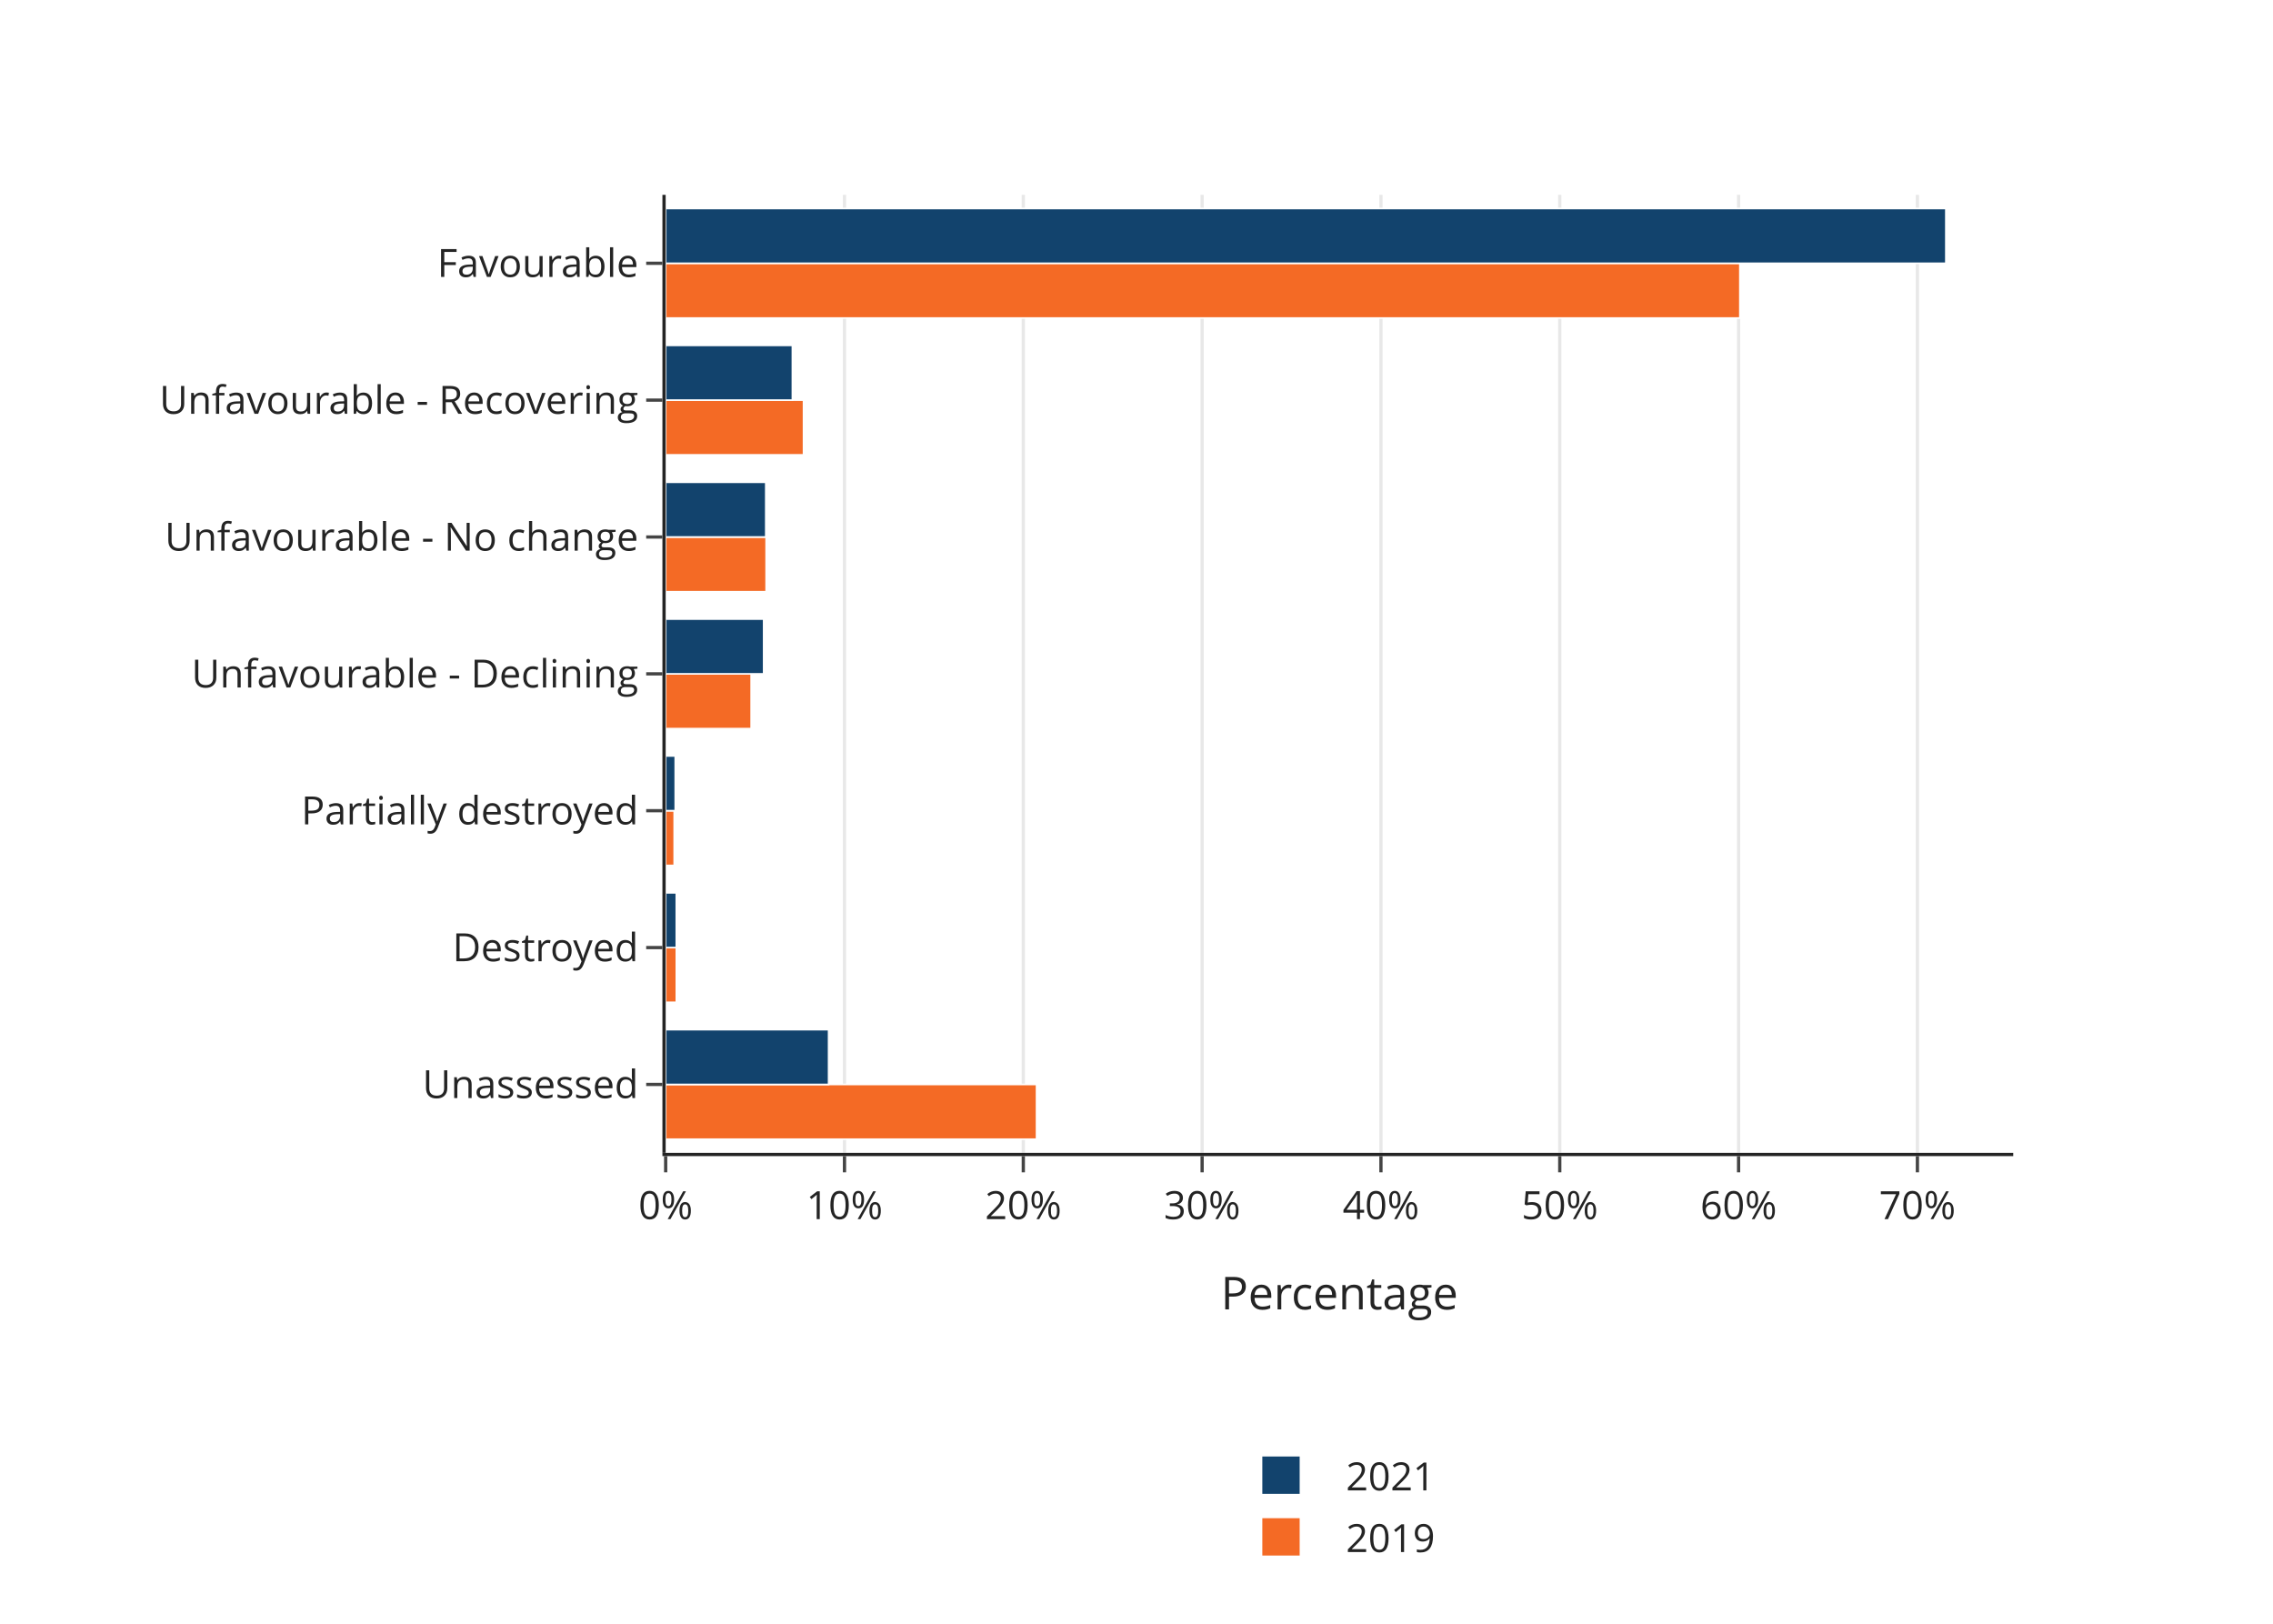
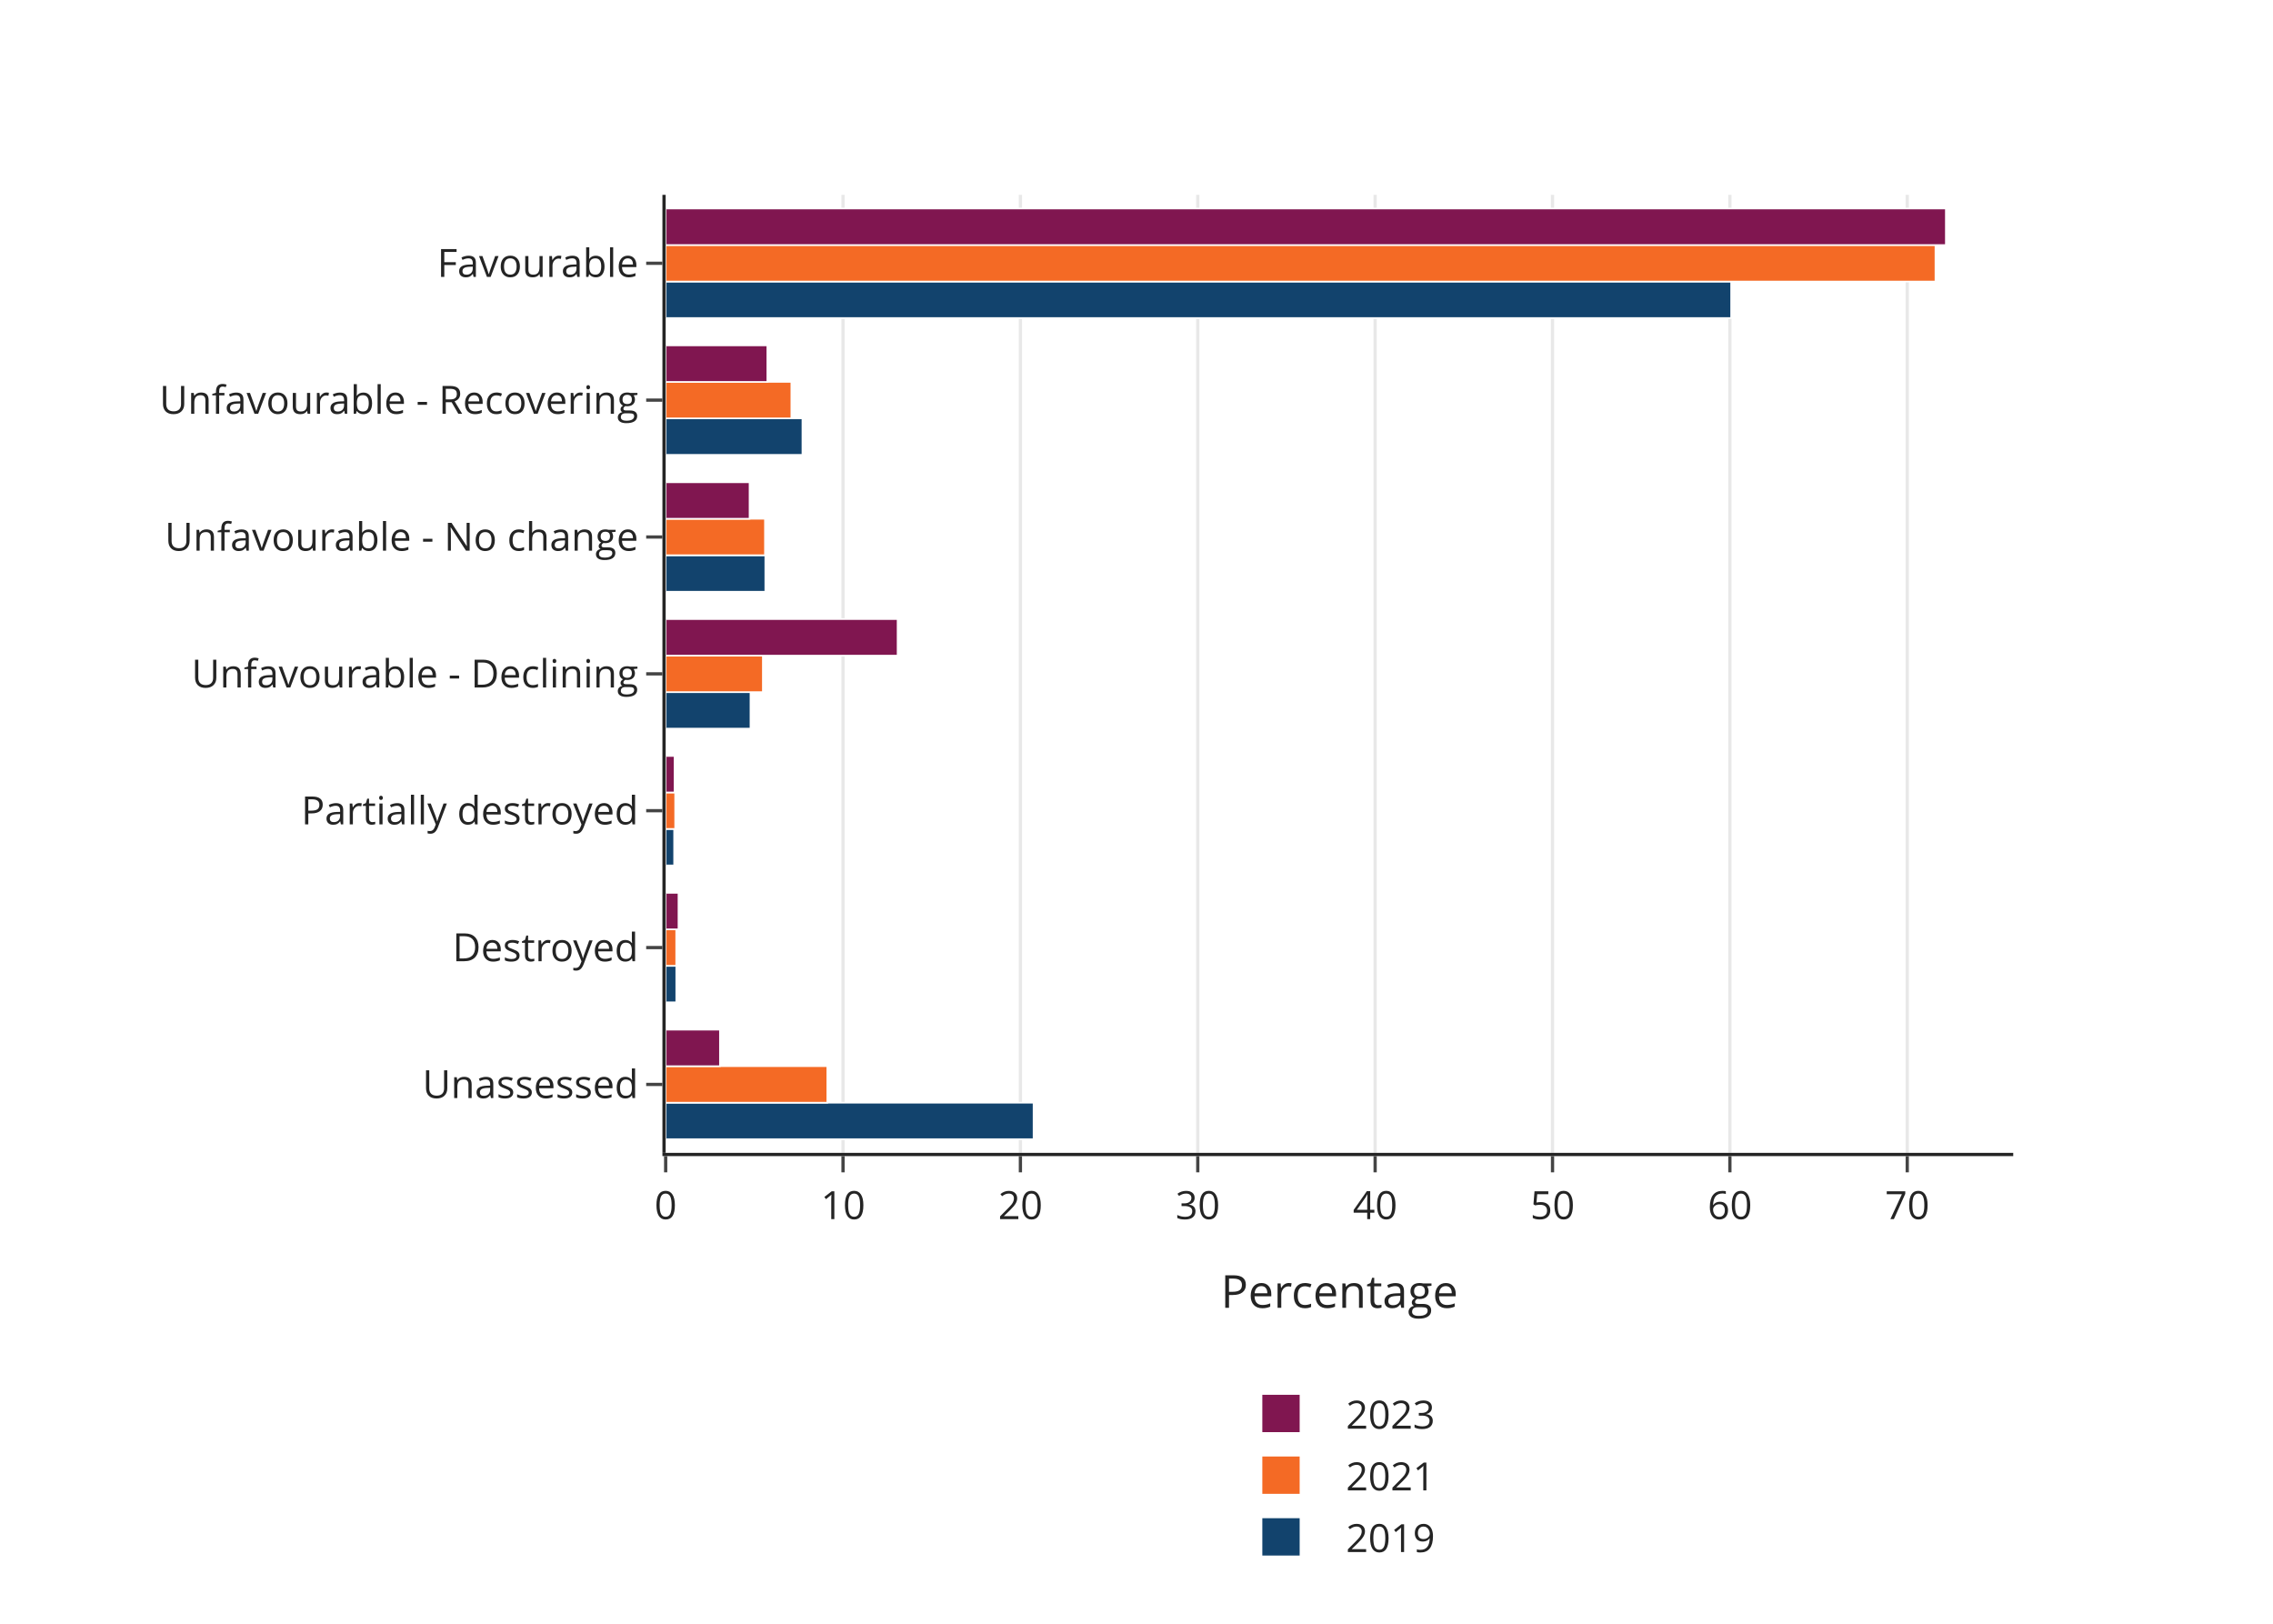
<svg xmlns="http://www.w3.org/2000/svg" class="main-svg" width="700" height="500" style="" viewBox="0 0 700 500">
  <rect x="0" y="0" width="700" height="500" style="fill: rgb(255, 255, 255); fill-opacity: 1;" />
-   <defs id="defs-2e4022">
+   <defs id="defs-0d8be6">
    <g class="clips">
-       <clipPath id="clip2e4022xyplot" class="plotclip">
+       <clipPath id="clip0d8be6xyplot" class="plotclip">
        <rect width="415" height="295" />
      </clipPath>
-       <clipPath class="axesclip" id="clip2e4022x">
+       <clipPath class="axesclip" id="clip0d8be6x">
        <rect x="205" y="0" width="415" height="500" />
      </clipPath>
-       <clipPath class="axesclip" id="clip2e4022y">
+       <clipPath class="axesclip" id="clip0d8be6y">
        <rect x="0" y="60" width="700" height="295" />
      </clipPath>
-       <clipPath class="axesclip" id="clip2e4022xy">
+       <clipPath class="axesclip" id="clip0d8be6xy">
        <rect x="205" y="60" width="415" height="295" />
      </clipPath>
    </g>
    <g class="gradients" />
    <g class="patterns" />
  </defs>
  <g class="bglayer" />
  <g class="layer-below">
    <g class="imagelayer" />
    <g class="shapelayer" />
  </g>
  <g class="cartesianlayer">
    <g class="subplot xy">
      <g class="layer-subplot">
        <g class="shapelayer" />
        <g class="imagelayer" />
      </g>
      <g class="minor-gridlayer">
        <g class="x" />
        <g class="y" />
      </g>
      <g class="gridlayer">
        <g class="x">
-           <path class="xgrid crisp" transform="translate(260.07,0)" d="M0,60v295" style="stroke: rgb(232, 232, 232); stroke-opacity: 1; stroke-width: 1px;" />
-           <path class="xgrid crisp" transform="translate(315.14,0)" d="M0,60v295" style="stroke: rgb(232, 232, 232); stroke-opacity: 1; stroke-width: 1px;" />
-           <path class="xgrid crisp" transform="translate(370.21,0)" d="M0,60v295" style="stroke: rgb(232, 232, 232); stroke-opacity: 1; stroke-width: 1px;" />
-           <path class="xgrid crisp" transform="translate(425.28,0)" d="M0,60v295" style="stroke: rgb(232, 232, 232); stroke-opacity: 1; stroke-width: 1px;" />
-           <path class="xgrid crisp" transform="translate(480.35,0)" d="M0,60v295" style="stroke: rgb(232, 232, 232); stroke-opacity: 1; stroke-width: 1px;" />
-           <path class="xgrid crisp" transform="translate(535.42,0)" d="M0,60v295" style="stroke: rgb(232, 232, 232); stroke-opacity: 1; stroke-width: 1px;" />
-           <path class="xgrid crisp" transform="translate(590.49,0)" d="M0,60v295" style="stroke: rgb(232, 232, 232); stroke-opacity: 1; stroke-width: 1px;" />
+           <path class="xgrid crisp" transform="translate(259.62,0)" d="M0,60v295" style="stroke: rgb(232, 232, 232); stroke-opacity: 1; stroke-width: 1px;" />
+           <path class="xgrid crisp" transform="translate(314.25,0)" d="M0,60v295" style="stroke: rgb(232, 232, 232); stroke-opacity: 1; stroke-width: 1px;" />
+           <path class="xgrid crisp" transform="translate(368.87,0)" d="M0,60v295" style="stroke: rgb(232, 232, 232); stroke-opacity: 1; stroke-width: 1px;" />
+           <path class="xgrid crisp" transform="translate(423.49,0)" d="M0,60v295" style="stroke: rgb(232, 232, 232); stroke-opacity: 1; stroke-width: 1px;" />
+           <path class="xgrid crisp" transform="translate(478.12,0)" d="M0,60v295" style="stroke: rgb(232, 232, 232); stroke-opacity: 1; stroke-width: 1px;" />
+           <path class="xgrid crisp" transform="translate(532.74,0)" d="M0,60v295" style="stroke: rgb(232, 232, 232); stroke-opacity: 1; stroke-width: 1px;" />
+           <path class="xgrid crisp" transform="translate(587.36,0)" d="M0,60v295" style="stroke: rgb(232, 232, 232); stroke-opacity: 1; stroke-width: 1px;" />
        </g>
        <g class="y" />
      </g>
      <g class="zerolinelayer" />
+       <g class="layer-between">
+         <g class="shapelayer" />
+         <g class="imagelayer" />
+       </g>
      <path class="xlines-below" />
      <path class="ylines-below" />
      <g class="overlines-below" />
      <g class="xaxislayer-below" />
      <g class="yaxislayer-below" />
      <g class="overaxes-below" />
-       <g class="plot" transform="translate(205,60)" clip-path="url(#clip2e4022xyplot)">
+       <g class="plot" transform="translate(205,60)" clip-path="url(#clip0d8be6xyplot)">
        <g class="barlayer mlayer">
          <g class="trace bars" style="opacity: 1;">
            <g class="points">
              <g class="point">
-                 <path d="M0,37.93V21.07H330.82V37.93Z" style="vector-effect: non-scaling-stroke; opacity: 1; stroke-width: 0.5px; fill: rgb(244, 106, 37); fill-opacity: 1; stroke: rgb(255, 255, 255); stroke-opacity: 1;" />
-               </g>
-               <g class="point">
-                 <path d="M0,80.07V63.21H42.46V80.07Z" style="vector-effect: non-scaling-stroke; opacity: 1; stroke-width: 0.5px; fill: rgb(244, 106, 37); fill-opacity: 1; stroke: rgb(255, 255, 255); stroke-opacity: 1;" />
-               </g>
-               <g class="point">
-                 <path d="M0,122.21V105.36H30.94V122.21Z" style="vector-effect: non-scaling-stroke; opacity: 1; stroke-width: 0.5px; fill: rgb(244, 106, 37); fill-opacity: 1; stroke: rgb(255, 255, 255); stroke-opacity: 1;" />
-               </g>
-               <g class="point">
-                 <path d="M0,164.36V147.5H26.33V164.36Z" style="vector-effect: non-scaling-stroke; opacity: 1; stroke-width: 0.5px; fill: rgb(244, 106, 37); fill-opacity: 1; stroke: rgb(255, 255, 255); stroke-opacity: 1;" />
-               </g>
-               <g class="point">
-                 <path d="M0,206.5V189.64H2.63V206.5Z" style="vector-effect: non-scaling-stroke; opacity: 1; stroke-width: 0.5px; fill: rgb(244, 106, 37); fill-opacity: 1; stroke: rgb(255, 255, 255); stroke-opacity: 1;" />
-               </g>
-               <g class="point">
-                 <path d="M0,248.64V231.79H3.29V248.64Z" style="vector-effect: non-scaling-stroke; opacity: 1; stroke-width: 0.5px; fill: rgb(244, 106, 37); fill-opacity: 1; stroke: rgb(255, 255, 255); stroke-opacity: 1;" />
-               </g>
-               <g class="point">
-                 <path d="M0,290.79V273.93H114.22V290.79Z" style="vector-effect: non-scaling-stroke; opacity: 1; stroke-width: 0.5px; fill: rgb(244, 106, 37); fill-opacity: 1; stroke: rgb(255, 255, 255); stroke-opacity: 1;" />
+                 <path d="M0,37.93V26.69H328.13V37.93Z" style="vector-effect: none; opacity: 1; stroke-width: 0.5px; fill: rgb(18, 67, 109); fill-opacity: 1; stroke: rgb(255, 255, 255); stroke-opacity: 1;" />
+               </g>
+               <g class="point">
+                 <path d="M0,80.07V68.83H42.12V80.07Z" style="vector-effect: none; opacity: 1; stroke-width: 0.5px; fill: rgb(18, 67, 109); fill-opacity: 1; stroke: rgb(255, 255, 255); stroke-opacity: 1;" />
+               </g>
+               <g class="point">
+                 <path d="M0,122.21V110.98H30.69V122.21Z" style="vector-effect: none; opacity: 1; stroke-width: 0.5px; fill: rgb(18, 67, 109); fill-opacity: 1; stroke: rgb(255, 255, 255); stroke-opacity: 1;" />
+               </g>
+               <g class="point">
+                 <path d="M0,164.36V153.12H26.12V164.36Z" style="vector-effect: none; opacity: 1; stroke-width: 0.5px; fill: rgb(18, 67, 109); fill-opacity: 1; stroke: rgb(255, 255, 255); stroke-opacity: 1;" />
+               </g>
+               <g class="point">
+                 <path d="M0,206.5V195.26H2.61V206.5Z" style="vector-effect: none; opacity: 1; stroke-width: 0.5px; fill: rgb(18, 67, 109); fill-opacity: 1; stroke: rgb(255, 255, 255); stroke-opacity: 1;" />
+               </g>
+               <g class="point">
+                 <path d="M0,248.64V237.4H3.27V248.64Z" style="vector-effect: none; opacity: 1; stroke-width: 0.5px; fill: rgb(18, 67, 109); fill-opacity: 1; stroke: rgb(255, 255, 255); stroke-opacity: 1;" />
+               </g>
+               <g class="point">
+                 <path d="M0,290.79V279.55H113.3V290.79Z" style="vector-effect: none; opacity: 1; stroke-width: 0.5px; fill: rgb(18, 67, 109); fill-opacity: 1; stroke: rgb(255, 255, 255); stroke-opacity: 1;" />
              </g>
            </g>
          </g>
          <g class="trace bars" style="opacity: 1;">
            <g class="points">
              <g class="point">
-                 <path d="M0,21.07V4.21H394.25V21.07Z" style="vector-effect: non-scaling-stroke; opacity: 1; stroke-width: 0.5px; fill: rgb(18, 67, 109); fill-opacity: 1; stroke: rgb(255, 255, 255); stroke-opacity: 1;" />
-               </g>
-               <g class="point">
-                 <path d="M0,63.21V46.36H39.03V63.21Z" style="vector-effect: non-scaling-stroke; opacity: 1; stroke-width: 0.5px; fill: rgb(18, 67, 109); fill-opacity: 1; stroke: rgb(255, 255, 255); stroke-opacity: 1;" />
-               </g>
-               <g class="point">
-                 <path d="M0,105.36V88.5H30.83V105.36Z" style="vector-effect: non-scaling-stroke; opacity: 1; stroke-width: 0.5px; fill: rgb(18, 67, 109); fill-opacity: 1; stroke: rgb(255, 255, 255); stroke-opacity: 1;" />
-               </g>
-               <g class="point">
-                 <path d="M0,147.5V130.64H30.18V147.5Z" style="vector-effect: non-scaling-stroke; opacity: 1; stroke-width: 0.5px; fill: rgb(18, 67, 109); fill-opacity: 1; stroke: rgb(255, 255, 255); stroke-opacity: 1;" />
-               </g>
-               <g class="point">
-                 <path d="M0,189.64V172.79H2.95V189.64Z" style="vector-effect: non-scaling-stroke; opacity: 1; stroke-width: 0.5px; fill: rgb(18, 67, 109); fill-opacity: 1; stroke: rgb(255, 255, 255); stroke-opacity: 1;" />
-               </g>
-               <g class="point">
-                 <path d="M0,231.79V214.93H3.28V231.79Z" style="vector-effect: non-scaling-stroke; opacity: 1; stroke-width: 0.5px; fill: rgb(18, 67, 109); fill-opacity: 1; stroke: rgb(255, 255, 255); stroke-opacity: 1;" />
-               </g>
-               <g class="point">
-                 <path d="M0,273.93V257.07H50.18V273.93Z" style="vector-effect: non-scaling-stroke; opacity: 1; stroke-width: 0.5px; fill: rgb(18, 67, 109); fill-opacity: 1; stroke: rgb(255, 255, 255); stroke-opacity: 1;" />
+                 <path d="M0,26.69V15.45H391.05V26.69Z" style="vector-effect: none; opacity: 1; stroke-width: 0.5px; fill: rgb(244, 106, 37); fill-opacity: 1; stroke: rgb(255, 255, 255); stroke-opacity: 1;" />
+               </g>
+               <g class="point">
+                 <path d="M0,68.83V57.6H38.71V68.83Z" style="vector-effect: none; opacity: 1; stroke-width: 0.5px; fill: rgb(244, 106, 37); fill-opacity: 1; stroke: rgb(255, 255, 255); stroke-opacity: 1;" />
+               </g>
+               <g class="point">
+                 <path d="M0,110.98V99.74H30.58V110.98Z" style="vector-effect: none; opacity: 1; stroke-width: 0.5px; fill: rgb(244, 106, 37); fill-opacity: 1; stroke: rgb(255, 255, 255); stroke-opacity: 1;" />
+               </g>
+               <g class="point">
+                 <path d="M0,153.12V141.88H29.93V153.12Z" style="vector-effect: none; opacity: 1; stroke-width: 0.5px; fill: rgb(244, 106, 37); fill-opacity: 1; stroke: rgb(255, 255, 255); stroke-opacity: 1;" />
+               </g>
+               <g class="point">
+                 <path d="M0,195.26V184.02H2.93V195.26Z" style="vector-effect: none; opacity: 1; stroke-width: 0.5px; fill: rgb(244, 106, 37); fill-opacity: 1; stroke: rgb(255, 255, 255); stroke-opacity: 1;" />
+               </g>
+               <g class="point">
+                 <path d="M0,237.4V226.17H3.25V237.4Z" style="vector-effect: none; opacity: 1; stroke-width: 0.5px; fill: rgb(244, 106, 37); fill-opacity: 1; stroke: rgb(255, 255, 255); stroke-opacity: 1;" />
+               </g>
+               <g class="point">
+                 <path d="M0,279.55V268.31H49.78V279.55Z" style="vector-effect: none; opacity: 1; stroke-width: 0.5px; fill: rgb(244, 106, 37); fill-opacity: 1; stroke: rgb(255, 255, 255); stroke-opacity: 1;" />
+               </g>
+             </g>
+           </g>
+           <g class="trace bars" style="opacity: 1;">
+             <g class="points">
+               <g class="point">
+                 <path d="M0,15.45V4.21H394.25V15.45Z" style="vector-effect: none; opacity: 1; stroke-width: 0.5px; fill: rgb(128, 22, 80); fill-opacity: 1; stroke: rgb(255, 255, 255); stroke-opacity: 1;" />
+               </g>
+               <g class="point">
+                 <path d="M0,57.6V46.36H31.31V57.6Z" style="vector-effect: none; opacity: 1; stroke-width: 0.5px; fill: rgb(128, 22, 80); fill-opacity: 1; stroke: rgb(255, 255, 255); stroke-opacity: 1;" />
+               </g>
+               <g class="point">
+                 <path d="M0,99.74V88.5H25.84V99.74Z" style="vector-effect: none; opacity: 1; stroke-width: 0.5px; fill: rgb(128, 22, 80); fill-opacity: 1; stroke: rgb(255, 255, 255); stroke-opacity: 1;" />
+               </g>
+               <g class="point">
+                 <path d="M0,141.88V130.64H71.43V141.88Z" style="vector-effect: none; opacity: 1; stroke-width: 0.5px; fill: rgb(128, 22, 80); fill-opacity: 1; stroke: rgb(255, 255, 255); stroke-opacity: 1;" />
+               </g>
+               <g class="point">
+                 <path d="M0,184.02V172.79H2.74V184.02Z" style="vector-effect: none; opacity: 1; stroke-width: 0.5px; fill: rgb(128, 22, 80); fill-opacity: 1; stroke: rgb(255, 255, 255); stroke-opacity: 1;" />
+               </g>
+               <g class="point">
+                 <path d="M0,226.17V214.93H3.95V226.17Z" style="vector-effect: none; opacity: 1; stroke-width: 0.5px; fill: rgb(128, 22, 80); fill-opacity: 1; stroke: rgb(255, 255, 255); stroke-opacity: 1;" />
+               </g>
+               <g class="point">
+                 <path d="M0,268.31V257.07H16.72V268.31Z" style="vector-effect: none; opacity: 1; stroke-width: 0.5px; fill: rgb(128, 22, 80); fill-opacity: 1; stroke: rgb(255, 255, 255); stroke-opacity: 1;" />
              </g>
            </g>
          </g>
        </g>
      </g>
      <g class="overplot" />
      <path class="xlines-above crisp" d="M204,355.5H620" style="fill: none; stroke-width: 1px; stroke: rgb(36, 36, 36); stroke-opacity: 1;" />
      <path class="ylines-above crisp" d="M204.5,60V355" style="fill: none; stroke-width: 1px; stroke: rgb(36, 36, 36); stroke-opacity: 1;" />
      <g class="overlines-above" />
      <g class="xaxislayer-above">
        <path class="xtick ticks crisp" d="M0,356v5" transform="translate(205,0)" style="stroke: rgb(68, 68, 68); stroke-opacity: 1; stroke-width: 1px;" />
-         <path class="xtick ticks crisp" d="M0,356v5" transform="translate(260.07,0)" style="stroke: rgb(68, 68, 68); stroke-opacity: 1; stroke-width: 1px;" />
-         <path class="xtick ticks crisp" d="M0,356v5" transform="translate(315.14,0)" style="stroke: rgb(68, 68, 68); stroke-opacity: 1; stroke-width: 1px;" />
-         <path class="xtick ticks crisp" d="M0,356v5" transform="translate(370.21,0)" style="stroke: rgb(68, 68, 68); stroke-opacity: 1; stroke-width: 1px;" />
-         <path class="xtick ticks crisp" d="M0,356v5" transform="translate(425.28,0)" style="stroke: rgb(68, 68, 68); stroke-opacity: 1; stroke-width: 1px;" />
-         <path class="xtick ticks crisp" d="M0,356v5" transform="translate(480.35,0)" style="stroke: rgb(68, 68, 68); stroke-opacity: 1; stroke-width: 1px;" />
-         <path class="xtick ticks crisp" d="M0,356v5" transform="translate(535.42,0)" style="stroke: rgb(68, 68, 68); stroke-opacity: 1; stroke-width: 1px;" />
-         <path class="xtick ticks crisp" d="M0,356v5" transform="translate(590.49,0)" style="stroke: rgb(68, 68, 68); stroke-opacity: 1; stroke-width: 1px;" />
-         <g class="xtick">
-           <text text-anchor="middle" x="0" y="375.4" transform="translate(205,0)" style="font-family: 'Open Sans', verdana, arial, sans-serif; font-size: 12px; fill: rgb(36, 36, 36); fill-opacity: 1; white-space: pre; opacity: 1;">0%</text>
-         </g>
-         <g class="xtick">
-           <text text-anchor="middle" x="0" y="375.4" style="font-family: 'Open Sans', verdana, arial, sans-serif; font-size: 12px; fill: rgb(36, 36, 36); fill-opacity: 1; white-space: pre; opacity: 1;" transform="translate(260.07,0)">10%</text>
-         </g>
-         <g class="xtick">
-           <text text-anchor="middle" x="0" y="375.4" style="font-family: 'Open Sans', verdana, arial, sans-serif; font-size: 12px; fill: rgb(36, 36, 36); fill-opacity: 1; white-space: pre; opacity: 1;" transform="translate(315.14,0)">20%</text>
-         </g>
-         <g class="xtick">
-           <text text-anchor="middle" x="0" y="375.4" style="font-family: 'Open Sans', verdana, arial, sans-serif; font-size: 12px; fill: rgb(36, 36, 36); fill-opacity: 1; white-space: pre; opacity: 1;" transform="translate(370.21,0)">30%</text>
-         </g>
-         <g class="xtick">
-           <text text-anchor="middle" x="0" y="375.4" style="font-family: 'Open Sans', verdana, arial, sans-serif; font-size: 12px; fill: rgb(36, 36, 36); fill-opacity: 1; white-space: pre; opacity: 1;" transform="translate(425.28,0)">40%</text>
-         </g>
-         <g class="xtick">
-           <text text-anchor="middle" x="0" y="375.4" style="font-family: 'Open Sans', verdana, arial, sans-serif; font-size: 12px; fill: rgb(36, 36, 36); fill-opacity: 1; white-space: pre; opacity: 1;" transform="translate(480.35,0)">50%</text>
-         </g>
-         <g class="xtick">
-           <text text-anchor="middle" x="0" y="375.4" style="font-family: 'Open Sans', verdana, arial, sans-serif; font-size: 12px; fill: rgb(36, 36, 36); fill-opacity: 1; white-space: pre; opacity: 1;" transform="translate(535.42,0)">60%</text>
-         </g>
-         <g class="xtick">
-           <text text-anchor="middle" x="0" y="375.4" style="font-family: 'Open Sans', verdana, arial, sans-serif; font-size: 12px; fill: rgb(36, 36, 36); fill-opacity: 1; white-space: pre; opacity: 1;" transform="translate(590.49,0)">70%</text>
+         <path class="xtick ticks crisp" d="M0,356v5" transform="translate(259.62,0)" style="stroke: rgb(68, 68, 68); stroke-opacity: 1; stroke-width: 1px;" />
+         <path class="xtick ticks crisp" d="M0,356v5" transform="translate(314.25,0)" style="stroke: rgb(68, 68, 68); stroke-opacity: 1; stroke-width: 1px;" />
+         <path class="xtick ticks crisp" d="M0,356v5" transform="translate(368.87,0)" style="stroke: rgb(68, 68, 68); stroke-opacity: 1; stroke-width: 1px;" />
+         <path class="xtick ticks crisp" d="M0,356v5" transform="translate(423.49,0)" style="stroke: rgb(68, 68, 68); stroke-opacity: 1; stroke-width: 1px;" />
+         <path class="xtick ticks crisp" d="M0,356v5" transform="translate(478.12,0)" style="stroke: rgb(68, 68, 68); stroke-opacity: 1; stroke-width: 1px;" />
+         <path class="xtick ticks crisp" d="M0,356v5" transform="translate(532.74,0)" style="stroke: rgb(68, 68, 68); stroke-opacity: 1; stroke-width: 1px;" />
+         <path class="xtick ticks crisp" d="M0,356v5" transform="translate(587.36,0)" style="stroke: rgb(68, 68, 68); stroke-opacity: 1; stroke-width: 1px;" />
+         <g class="xtick">
+           <text text-anchor="middle" x="0" y="375.4" transform="translate(205,0)" style="font-family: 'Open Sans', verdana, arial, sans-serif; font-size: 12px; fill: rgb(36, 36, 36); fill-opacity: 1; white-space: pre; opacity: 1;">0</text>
+         </g>
+         <g class="xtick">
+           <text text-anchor="middle" x="0" y="375.4" style="font-family: 'Open Sans', verdana, arial, sans-serif; font-size: 12px; fill: rgb(36, 36, 36); fill-opacity: 1; white-space: pre; opacity: 1;" transform="translate(259.62,0)">10</text>
+         </g>
+         <g class="xtick">
+           <text text-anchor="middle" x="0" y="375.4" style="font-family: 'Open Sans', verdana, arial, sans-serif; font-size: 12px; fill: rgb(36, 36, 36); fill-opacity: 1; white-space: pre; opacity: 1;" transform="translate(314.25,0)">20</text>
+         </g>
+         <g class="xtick">
+           <text text-anchor="middle" x="0" y="375.4" style="font-family: 'Open Sans', verdana, arial, sans-serif; font-size: 12px; fill: rgb(36, 36, 36); fill-opacity: 1; white-space: pre; opacity: 1;" transform="translate(368.87,0)">30</text>
+         </g>
+         <g class="xtick">
+           <text text-anchor="middle" x="0" y="375.4" style="font-family: 'Open Sans', verdana, arial, sans-serif; font-size: 12px; fill: rgb(36, 36, 36); fill-opacity: 1; white-space: pre; opacity: 1;" transform="translate(423.49,0)">40</text>
+         </g>
+         <g class="xtick">
+           <text text-anchor="middle" x="0" y="375.4" style="font-family: 'Open Sans', verdana, arial, sans-serif; font-size: 12px; fill: rgb(36, 36, 36); fill-opacity: 1; white-space: pre; opacity: 1;" transform="translate(478.12,0)">50</text>
+         </g>
+         <g class="xtick">
+           <text text-anchor="middle" x="0" y="375.4" style="font-family: 'Open Sans', verdana, arial, sans-serif; font-size: 12px; fill: rgb(36, 36, 36); fill-opacity: 1; white-space: pre; opacity: 1;" transform="translate(532.74,0)">60</text>
+         </g>
+         <g class="xtick">
+           <text text-anchor="middle" x="0" y="375.4" style="font-family: 'Open Sans', verdana, arial, sans-serif; font-size: 12px; fill: rgb(36, 36, 36); fill-opacity: 1; white-space: pre; opacity: 1;" transform="translate(587.36,0)">70</text>
        </g>
      </g>
      <g class="yaxislayer-above">
        <path class="ytick ticks crisp" d="M204,0h-5" transform="translate(0,333.93)" style="stroke: rgb(68, 68, 68); stroke-opacity: 1; stroke-width: 1px;" />
        <path class="ytick ticks crisp" d="M204,0h-5" transform="translate(0,291.79)" style="stroke: rgb(68, 68, 68); stroke-opacity: 1; stroke-width: 1px;" />
        <path class="ytick ticks crisp" d="M204,0h-5" transform="translate(0,249.64)" style="stroke: rgb(68, 68, 68); stroke-opacity: 1; stroke-width: 1px;" />
        <path class="ytick ticks crisp" d="M204,0h-5" transform="translate(0,207.5)" style="stroke: rgb(68, 68, 68); stroke-opacity: 1; stroke-width: 1px;" />
        <path class="ytick ticks crisp" d="M204,0h-5" transform="translate(0,165.36)" style="stroke: rgb(68, 68, 68); stroke-opacity: 1; stroke-width: 1px;" />
        <path class="ytick ticks crisp" d="M204,0h-5" transform="translate(0,123.21)" style="stroke: rgb(68, 68, 68); stroke-opacity: 1; stroke-width: 1px;" />
        <path class="ytick ticks crisp" d="M204,0h-5" transform="translate(0,81.07)" style="stroke: rgb(68, 68, 68); stroke-opacity: 1; stroke-width: 1px;" />
        <g class="ytick">
          <text text-anchor="end" x="196.6" y="4.2" transform="translate(0,333.93)" style="font-family: 'Open Sans', verdana, arial, sans-serif; font-size: 12px; fill: rgb(36, 36, 36); fill-opacity: 1; white-space: pre; opacity: 1;">Unassessed</text>
        </g>
        <g class="ytick">
          <text text-anchor="end" x="196.6" y="4.2" transform="translate(0,291.79)" style="font-family: 'Open Sans', verdana, arial, sans-serif; font-size: 12px; fill: rgb(36, 36, 36); fill-opacity: 1; white-space: pre; opacity: 1;">Destroyed</text>
        </g>
        <g class="ytick">
          <text text-anchor="end" x="196.6" y="4.2" transform="translate(0,249.64)" style="font-family: 'Open Sans', verdana, arial, sans-serif; font-size: 12px; fill: rgb(36, 36, 36); fill-opacity: 1; white-space: pre; opacity: 1;">Partially destroyed</text>
        </g>
        <g class="ytick">
          <text text-anchor="end" x="196.6" y="4.2" transform="translate(0,207.5)" style="font-family: 'Open Sans', verdana, arial, sans-serif; font-size: 12px; fill: rgb(36, 36, 36); fill-opacity: 1; white-space: pre; opacity: 1;">Unfavourable - Declining</text>
        </g>
        <g class="ytick">
          <text text-anchor="end" x="196.6" y="4.2" transform="translate(0,165.36)" style="font-family: 'Open Sans', verdana, arial, sans-serif; font-size: 12px; fill: rgb(36, 36, 36); fill-opacity: 1; white-space: pre; opacity: 1;">Unfavourable - No change</text>
        </g>
        <g class="ytick">
          <text text-anchor="end" x="196.6" y="4.2" transform="translate(0,123.21)" style="font-family: 'Open Sans', verdana, arial, sans-serif; font-size: 12px; fill: rgb(36, 36, 36); fill-opacity: 1; white-space: pre; opacity: 1;">Unfavourable - Recovering</text>
        </g>
        <g class="ytick">
          <text text-anchor="end" x="196.6" y="4.2" transform="translate(0,81.07)" style="font-family: 'Open Sans', verdana, arial, sans-serif; font-size: 12px; fill: rgb(36, 36, 36); fill-opacity: 1; white-space: pre; opacity: 1;">Favourable</text>
        </g>
      </g>
      <g class="overaxes-above" />
    </g>
  </g>
  <g class="polarlayer" />
  <g class="smithlayer" />
  <g class="ternarylayer" />
  <g class="geolayer" />
  <g class="funnelarealayer" />
  <g class="pielayer" />
  <g class="iciclelayer" />
  <g class="treemaplayer" />
  <g class="sunburstlayer" />
  <g class="glimages" />
-   <defs id="topdefs-2e4022">
+   <defs id="topdefs-0d8be6">
    <g class="clips" />
-     <clipPath id="legend2e4022">
-       <rect width="76" height="48" x="0" y="0" />
+     <clipPath id="legend0d8be6">
+       <rect width="76" height="67" x="0" y="0" />
    </clipPath>
  </defs>
  <g class="layer-above">
    <g class="imagelayer" />
    <g class="shapelayer" />
  </g>
  <g class="infolayer">
-     <g class="legend" pointer-events="all" transform="translate(374.5,439.75)">
-       <rect class="bg" shape-rendering="crispEdges" style="stroke: rgb(68, 68, 68); stroke-opacity: 1; fill: rgb(255, 255, 255); fill-opacity: 1; stroke-width: 0px;" width="76" height="48" x="0" y="0" />
-       <g class="scrollbox" transform="" clip-path="url(#legend2e4022)">
+     <g class="legend" pointer-events="all" transform="translate(374.5,420.75)">
+       <rect class="bg" shape-rendering="crispEdges" style="stroke: rgb(68, 68, 68); stroke-opacity: 1; fill: rgb(255, 255, 255); fill-opacity: 1; stroke-width: 0px;" width="76" height="67" x="0" y="0" />
+       <g class="scrollbox" transform="" clip-path="url(#legend0d8be6)">
        <g class="groups">
          <g class="traces" transform="translate(0,14.5)" style="opacity: 1;">
+             <text class="legendtext" text-anchor="start" x="40" y="4.68" style="font-family: 'Open Sans', verdana, arial, sans-serif; font-size: 12px; fill: rgb(36, 36, 36); fill-opacity: 1; white-space: pre;">2023</text>
+             <g class="layers" style="opacity: 1;">
+               <g class="legendfill" />
+               <g class="legendlines" />
+               <g class="legendsymbols">
+                 <g class="legendpoints">
+                   <path class="legendundefined" d="M6,6H-6V-6H6Z" transform="translate(20,0)" style="stroke-width: 0.5px; fill: rgb(128, 22, 80); fill-opacity: 1; stroke: rgb(255, 255, 255); stroke-opacity: 1;" />
+                 </g>
+               </g>
+             </g>
+             <rect class="legendtoggle" x="0" y="-9.5" width="70.547" height="19" style="fill: rgb(0, 0, 0); fill-opacity: 0;" />
+           </g>
+           <g class="traces" transform="translate(0,33.5)" style="opacity: 1;">
            <text class="legendtext" text-anchor="start" x="40" y="4.68" style="font-family: 'Open Sans', verdana, arial, sans-serif; font-size: 12px; fill: rgb(36, 36, 36); fill-opacity: 1; white-space: pre;">2021</text>
+             <g class="layers" style="opacity: 1;">
+               <g class="legendfill" />
+               <g class="legendlines" />
+               <g class="legendsymbols">
+                 <g class="legendpoints">
+                   <path class="legendundefined" d="M6,6H-6V-6H6Z" transform="translate(20,0)" style="stroke-width: 0.5px; fill: rgb(244, 106, 37); fill-opacity: 1; stroke: rgb(255, 255, 255); stroke-opacity: 1;" />
+                 </g>
+               </g>
+             </g>
+             <rect class="legendtoggle" x="0" y="-9.5" width="70.547" height="19" style="fill: rgb(0, 0, 0); fill-opacity: 0;" />
+           </g>
+           <g class="traces" transform="translate(0,52.5)" style="opacity: 1;">
+             <text class="legendtext" text-anchor="start" x="40" y="4.68" style="font-family: 'Open Sans', verdana, arial, sans-serif; font-size: 12px; fill: rgb(36, 36, 36); fill-opacity: 1; white-space: pre;">2019</text>
            <g class="layers" style="opacity: 1;">
              <g class="legendfill" />
              <g class="legendlines" />
              <g class="legendsymbols">
                <g class="legendpoints">
                  <path class="legendundefined" d="M6,6H-6V-6H6Z" transform="translate(20,0)" style="stroke-width: 0.5px; fill: rgb(18, 67, 109); fill-opacity: 1; stroke: rgb(255, 255, 255); stroke-opacity: 1;" />
                </g>
              </g>
            </g>
            <rect class="legendtoggle" x="0" y="-9.5" width="70.547" height="19" style="fill: rgb(0, 0, 0); fill-opacity: 0;" />
          </g>
-           <g class="traces" transform="translate(0,33.5)" style="opacity: 1;">
-             <text class="legendtext" text-anchor="start" x="40" y="4.68" style="font-family: 'Open Sans', verdana, arial, sans-serif; font-size: 12px; fill: rgb(36, 36, 36); fill-opacity: 1; white-space: pre;">2019</text>
-             <g class="layers" style="opacity: 1;">
-               <g class="legendfill" />
-               <g class="legendlines" />
-               <g class="legendsymbols">
-                 <g class="legendpoints">
-                   <path class="legendundefined" d="M6,6H-6V-6H6Z" transform="translate(20,0)" style="stroke-width: 0.5px; fill: rgb(244, 106, 37); fill-opacity: 1; stroke: rgb(255, 255, 255); stroke-opacity: 1;" />
-                 </g>
-               </g>
-             </g>
-             <rect class="legendtoggle" x="0" y="-9.5" width="70.547" height="19" style="fill: rgb(0, 0, 0); fill-opacity: 0;" />
-           </g>
        </g>
      </g>
      <rect class="scrollbar" rx="20" ry="3" width="0" height="0" style="fill: rgb(128, 139, 164); fill-opacity: 1;" x="0" y="0" />
    </g>
    <g class="g-gtitle" />
    <g class="g-xtitle">
-       <text class="xtitle" x="412.5" y="403.206" text-anchor="middle" style="font-family: 'Open Sans', verdana, arial, sans-serif; font-size: 14px; fill: rgb(36, 36, 36); opacity: 1; font-weight: normal; white-space: pre;">Percentage</text>
+       <text class="xtitle" x="412.5" y="402.706" text-anchor="middle" style="font-family: 'Open Sans', verdana, arial, sans-serif; font-size: 14px; fill: rgb(36, 36, 36); opacity: 1; white-space: pre;">Percentage</text>
    </g>
    <g class="g-ytitle" />
  </g>
</svg>
